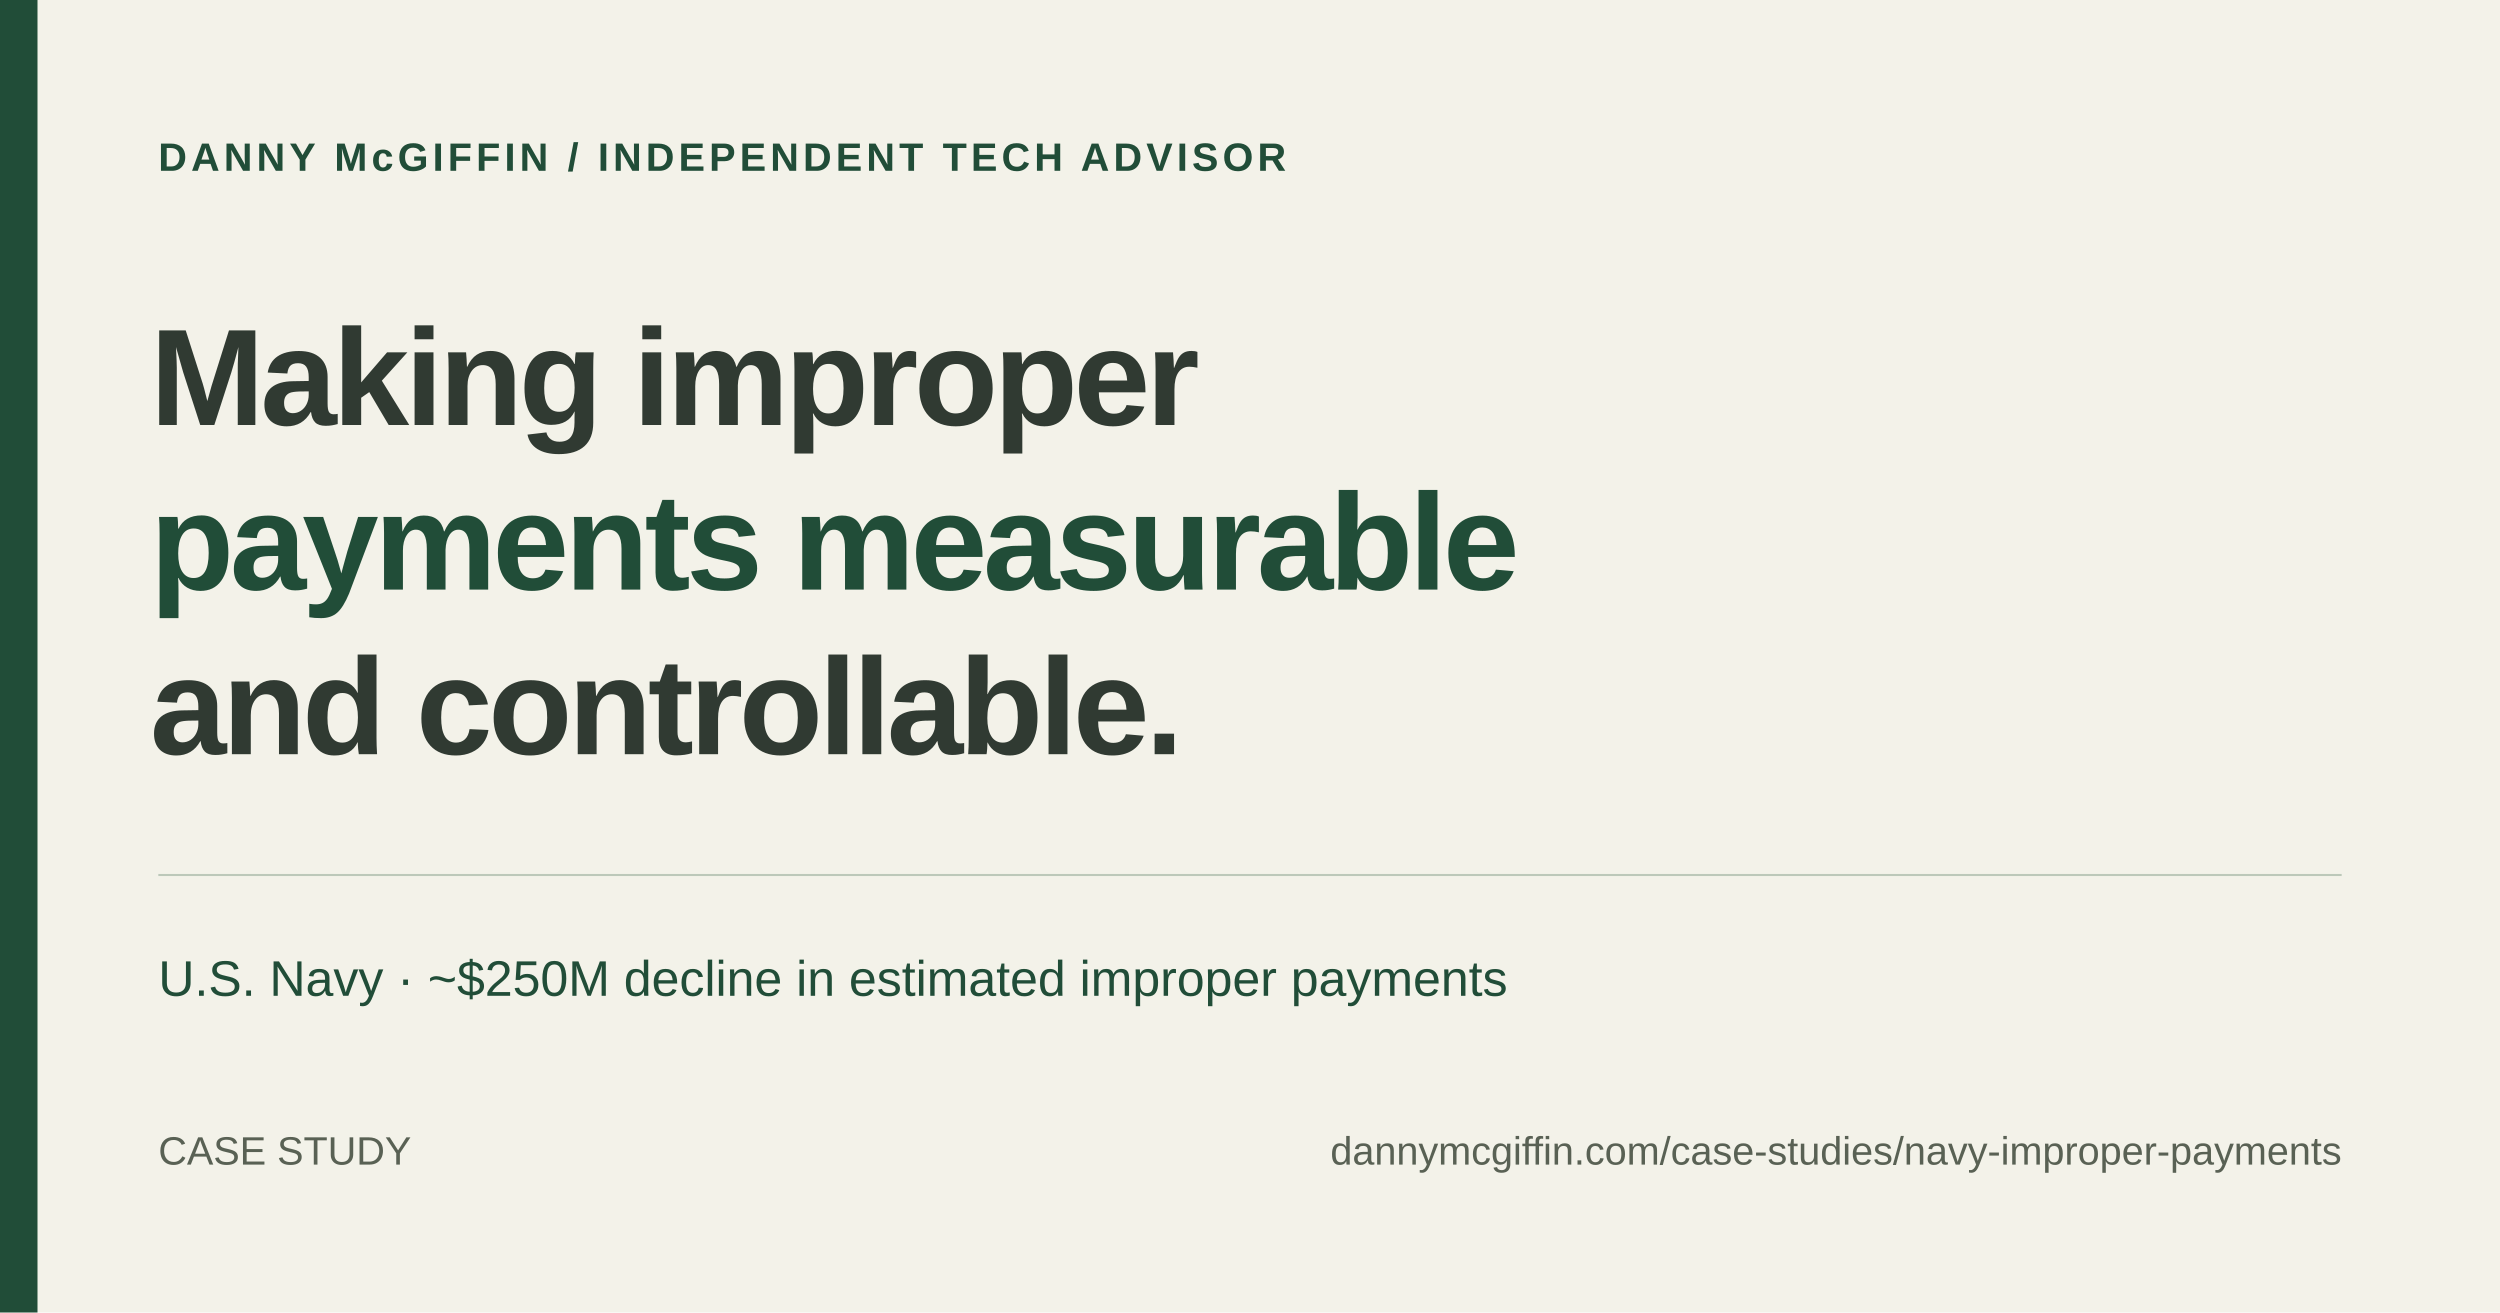
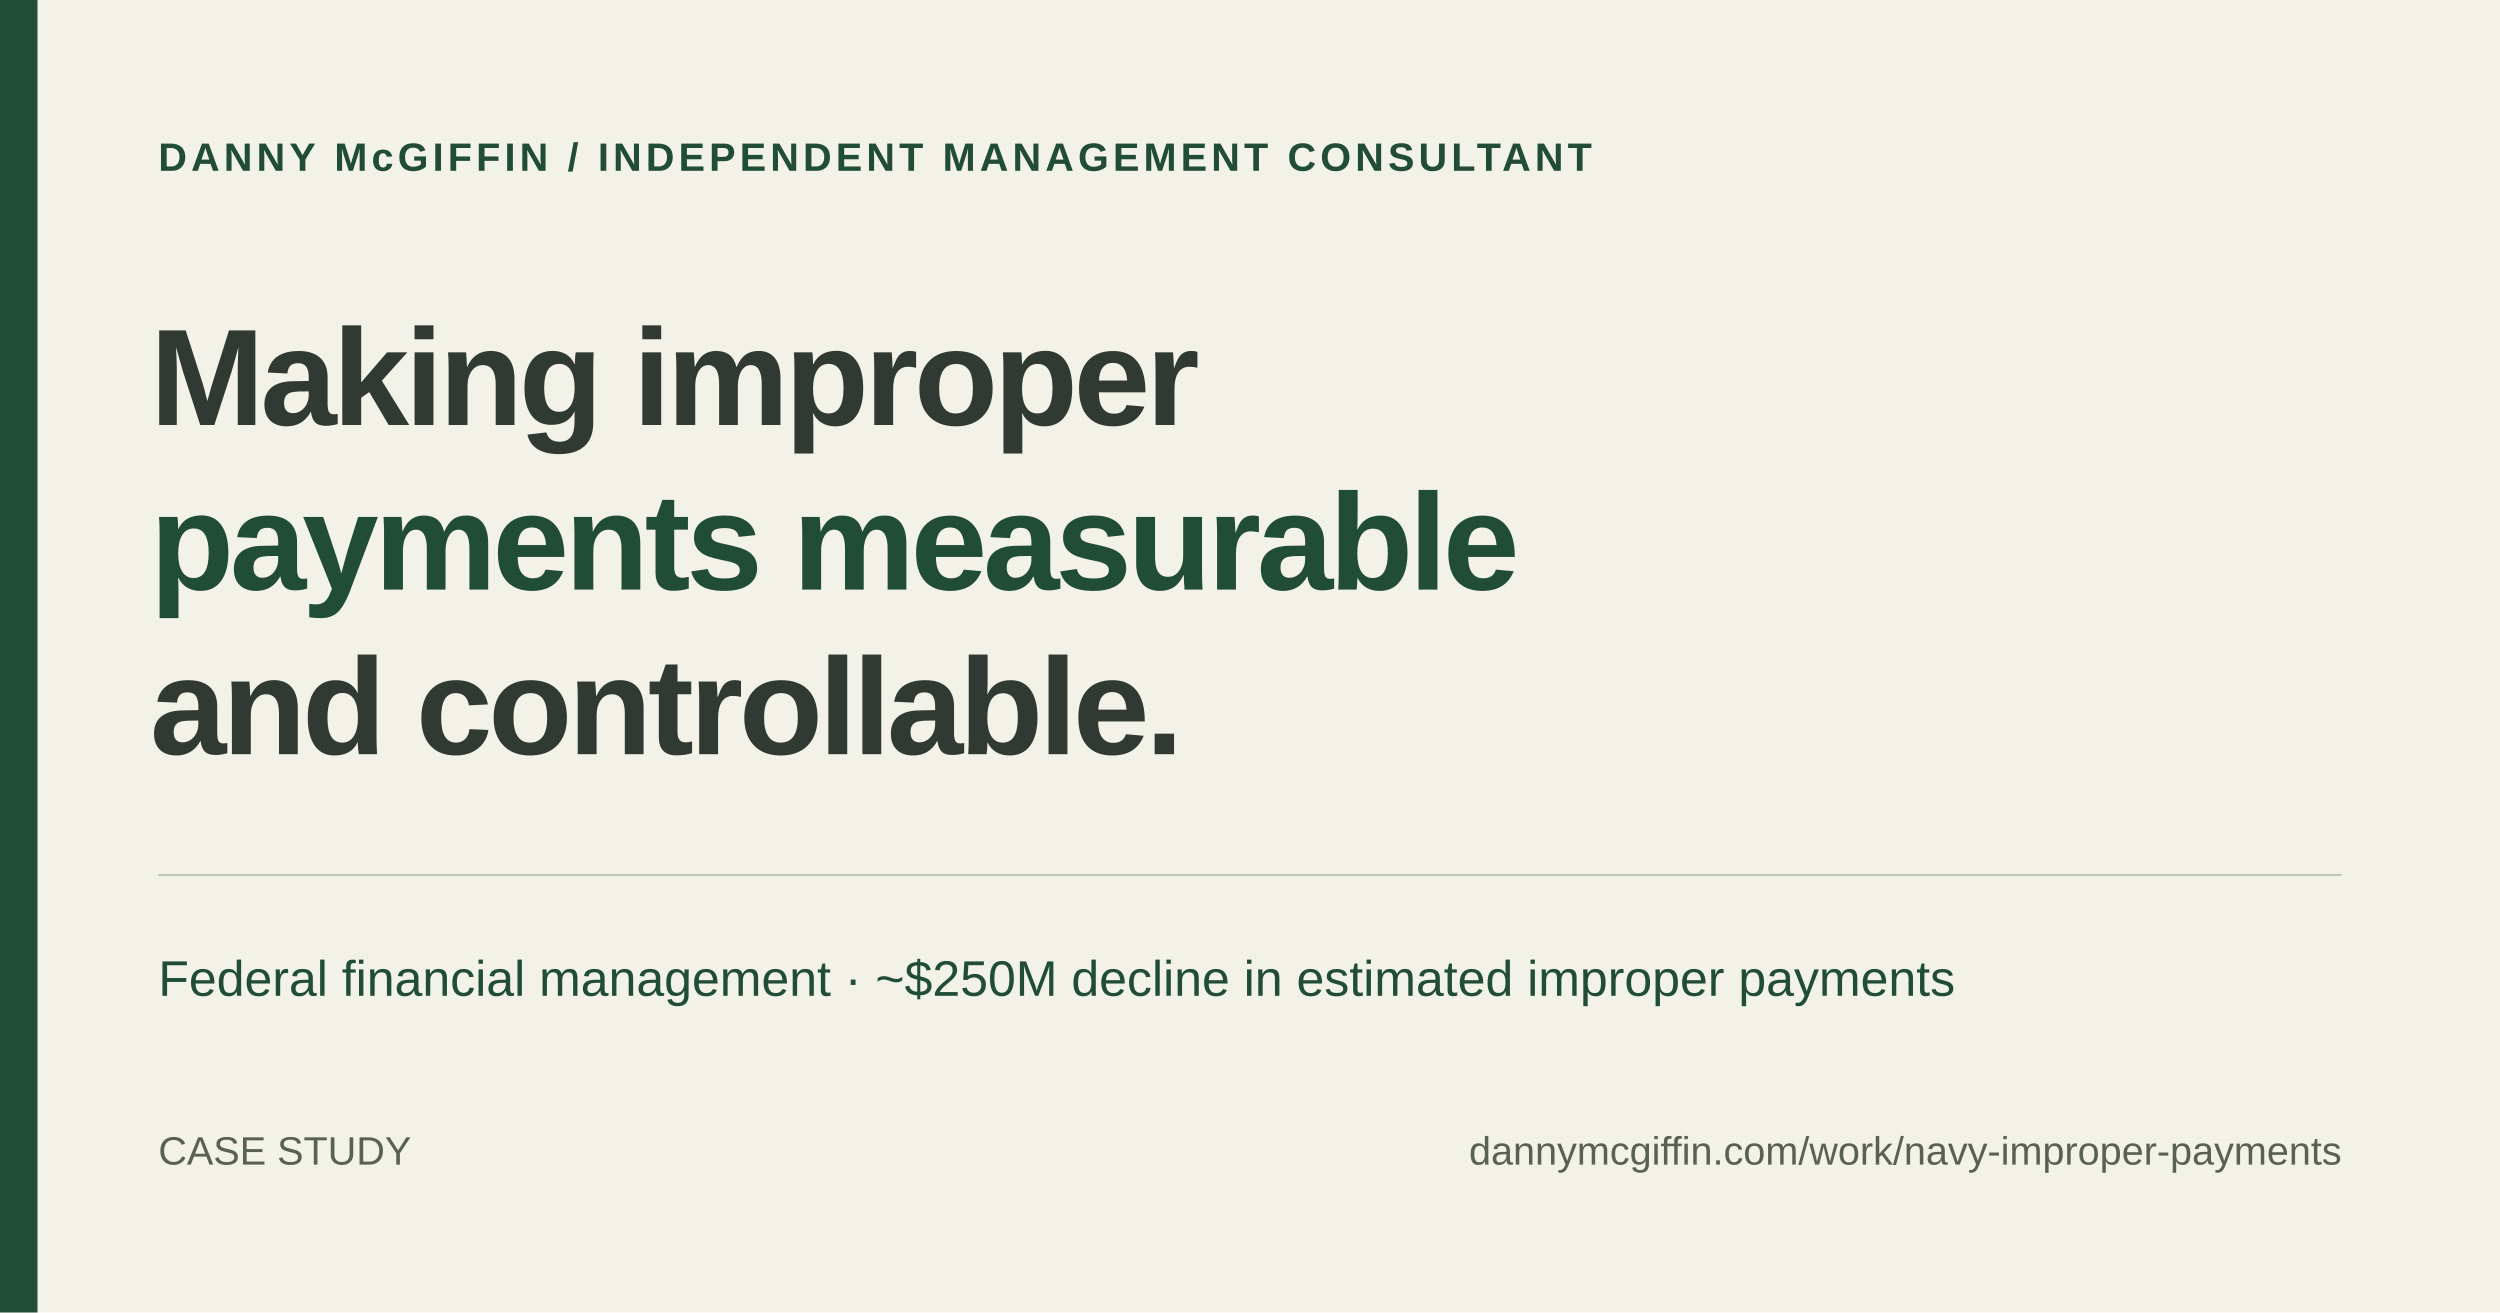
<svg xmlns="http://www.w3.org/2000/svg" width="1200" height="630" viewBox="0 0 1200 630">
  <rect width="1200" height="630" fill="#f3f2e9" />
  <rect width="18" height="630" fill="#214d38" />
  <g font-family="Arial, sans-serif">
-     <text x="76" y="82" font-size="19" font-weight="700" letter-spacing="2" fill="#214d38">DANNY McGIFFIN / INDEPENDENT TECH ADVISOR</text>
+     <text x="76" y="82" font-size="19" font-weight="700" letter-spacing="2" fill="#214d38">DANNY McGIFFIN / INDEPENDENT MANAGEMENT CONSULTANT</text>
    <g font-size="66" font-weight="700" letter-spacing="-2" fill="#303a32">
      <text x="72" y="204">Making improper</text>
      <text x="72" y="283" fill="#214d38">payments measurable</text>
      <text x="72" y="362">and controllable.</text>
    </g>
    <path d="M76 420H1124" stroke="#bcc8b9" />
-     <text x="76" y="478" font-size="24" fill="#214d38">U.S. Navy · ~$250M decline in estimated improper payments</text>
+     <text x="76" y="478" font-size="24" fill="#214d38">Federal financial management · ~$250M decline in estimated improper payments</text>
    <text x="76" y="559" font-size="19" fill="#596154">CASE STUDY</text>
-     <text x="1124" y="559" font-size="19" text-anchor="end" fill="#596154">dannymcgiffin.com/case-studies/navy-improper-payments</text>
+     <text x="1124" y="559" font-size="19" text-anchor="end" fill="#596154">dannymcgiffin.com/work/navy-improper-payments</text>
  </g>
</svg>
